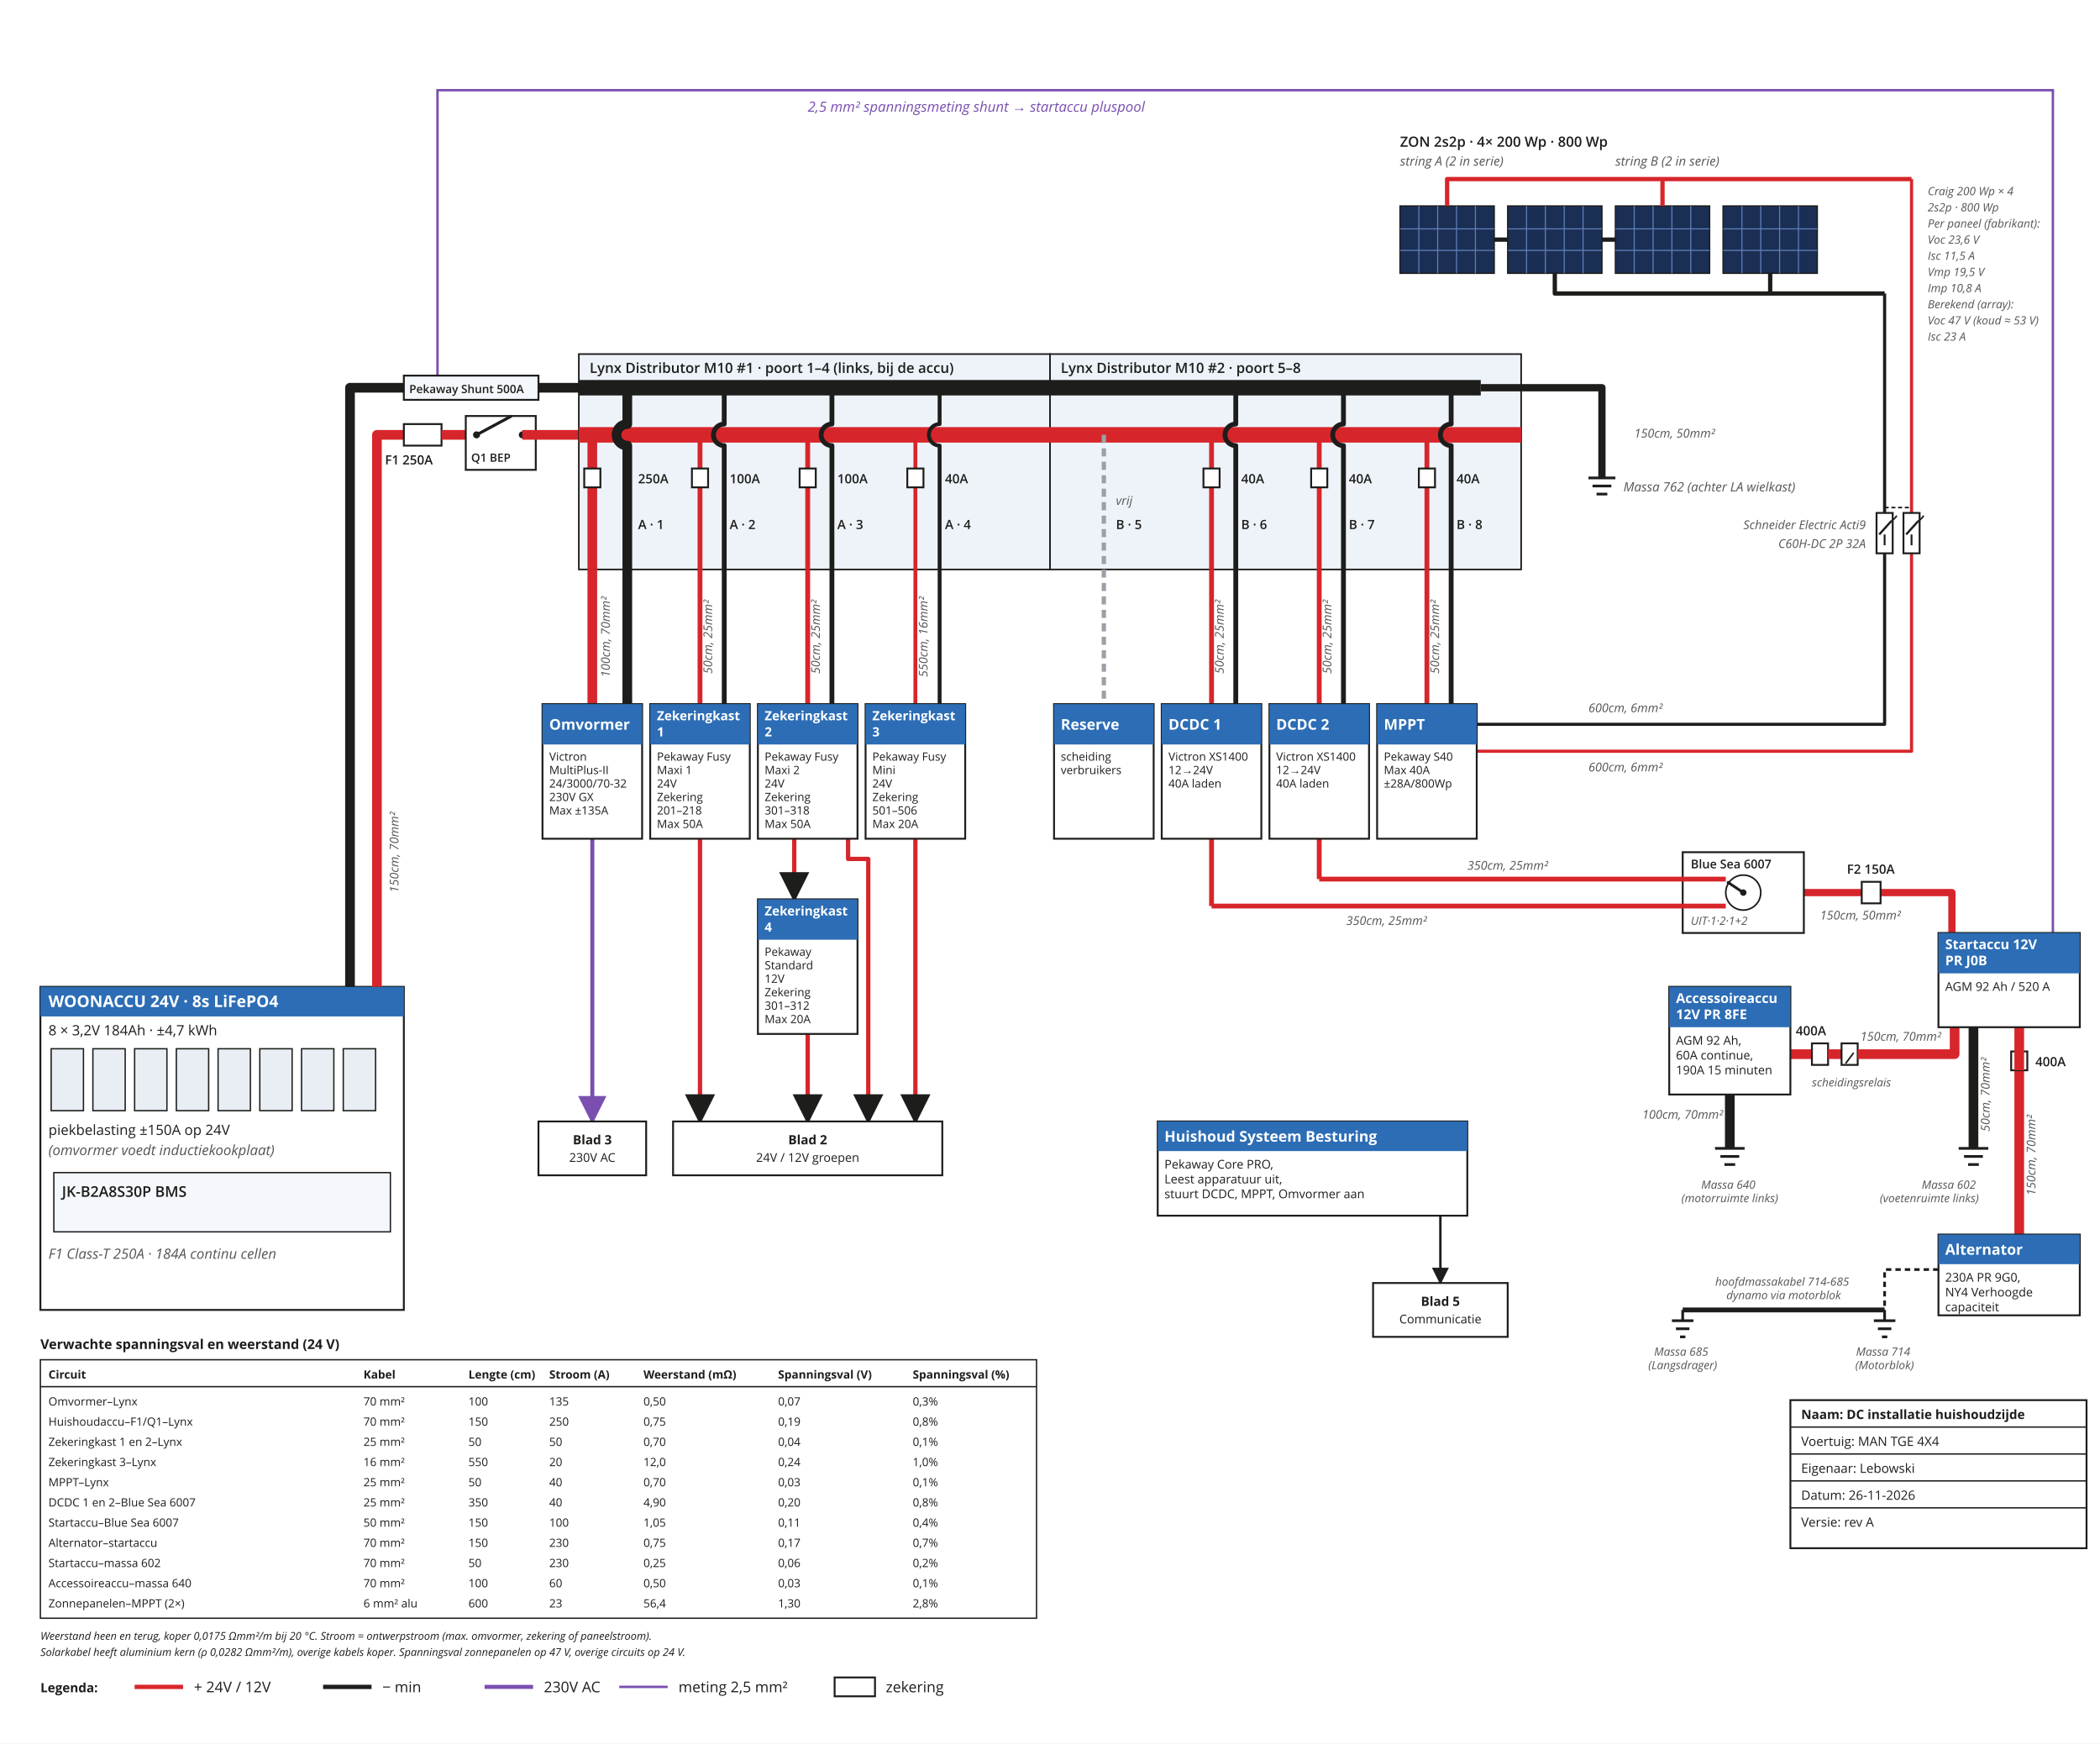
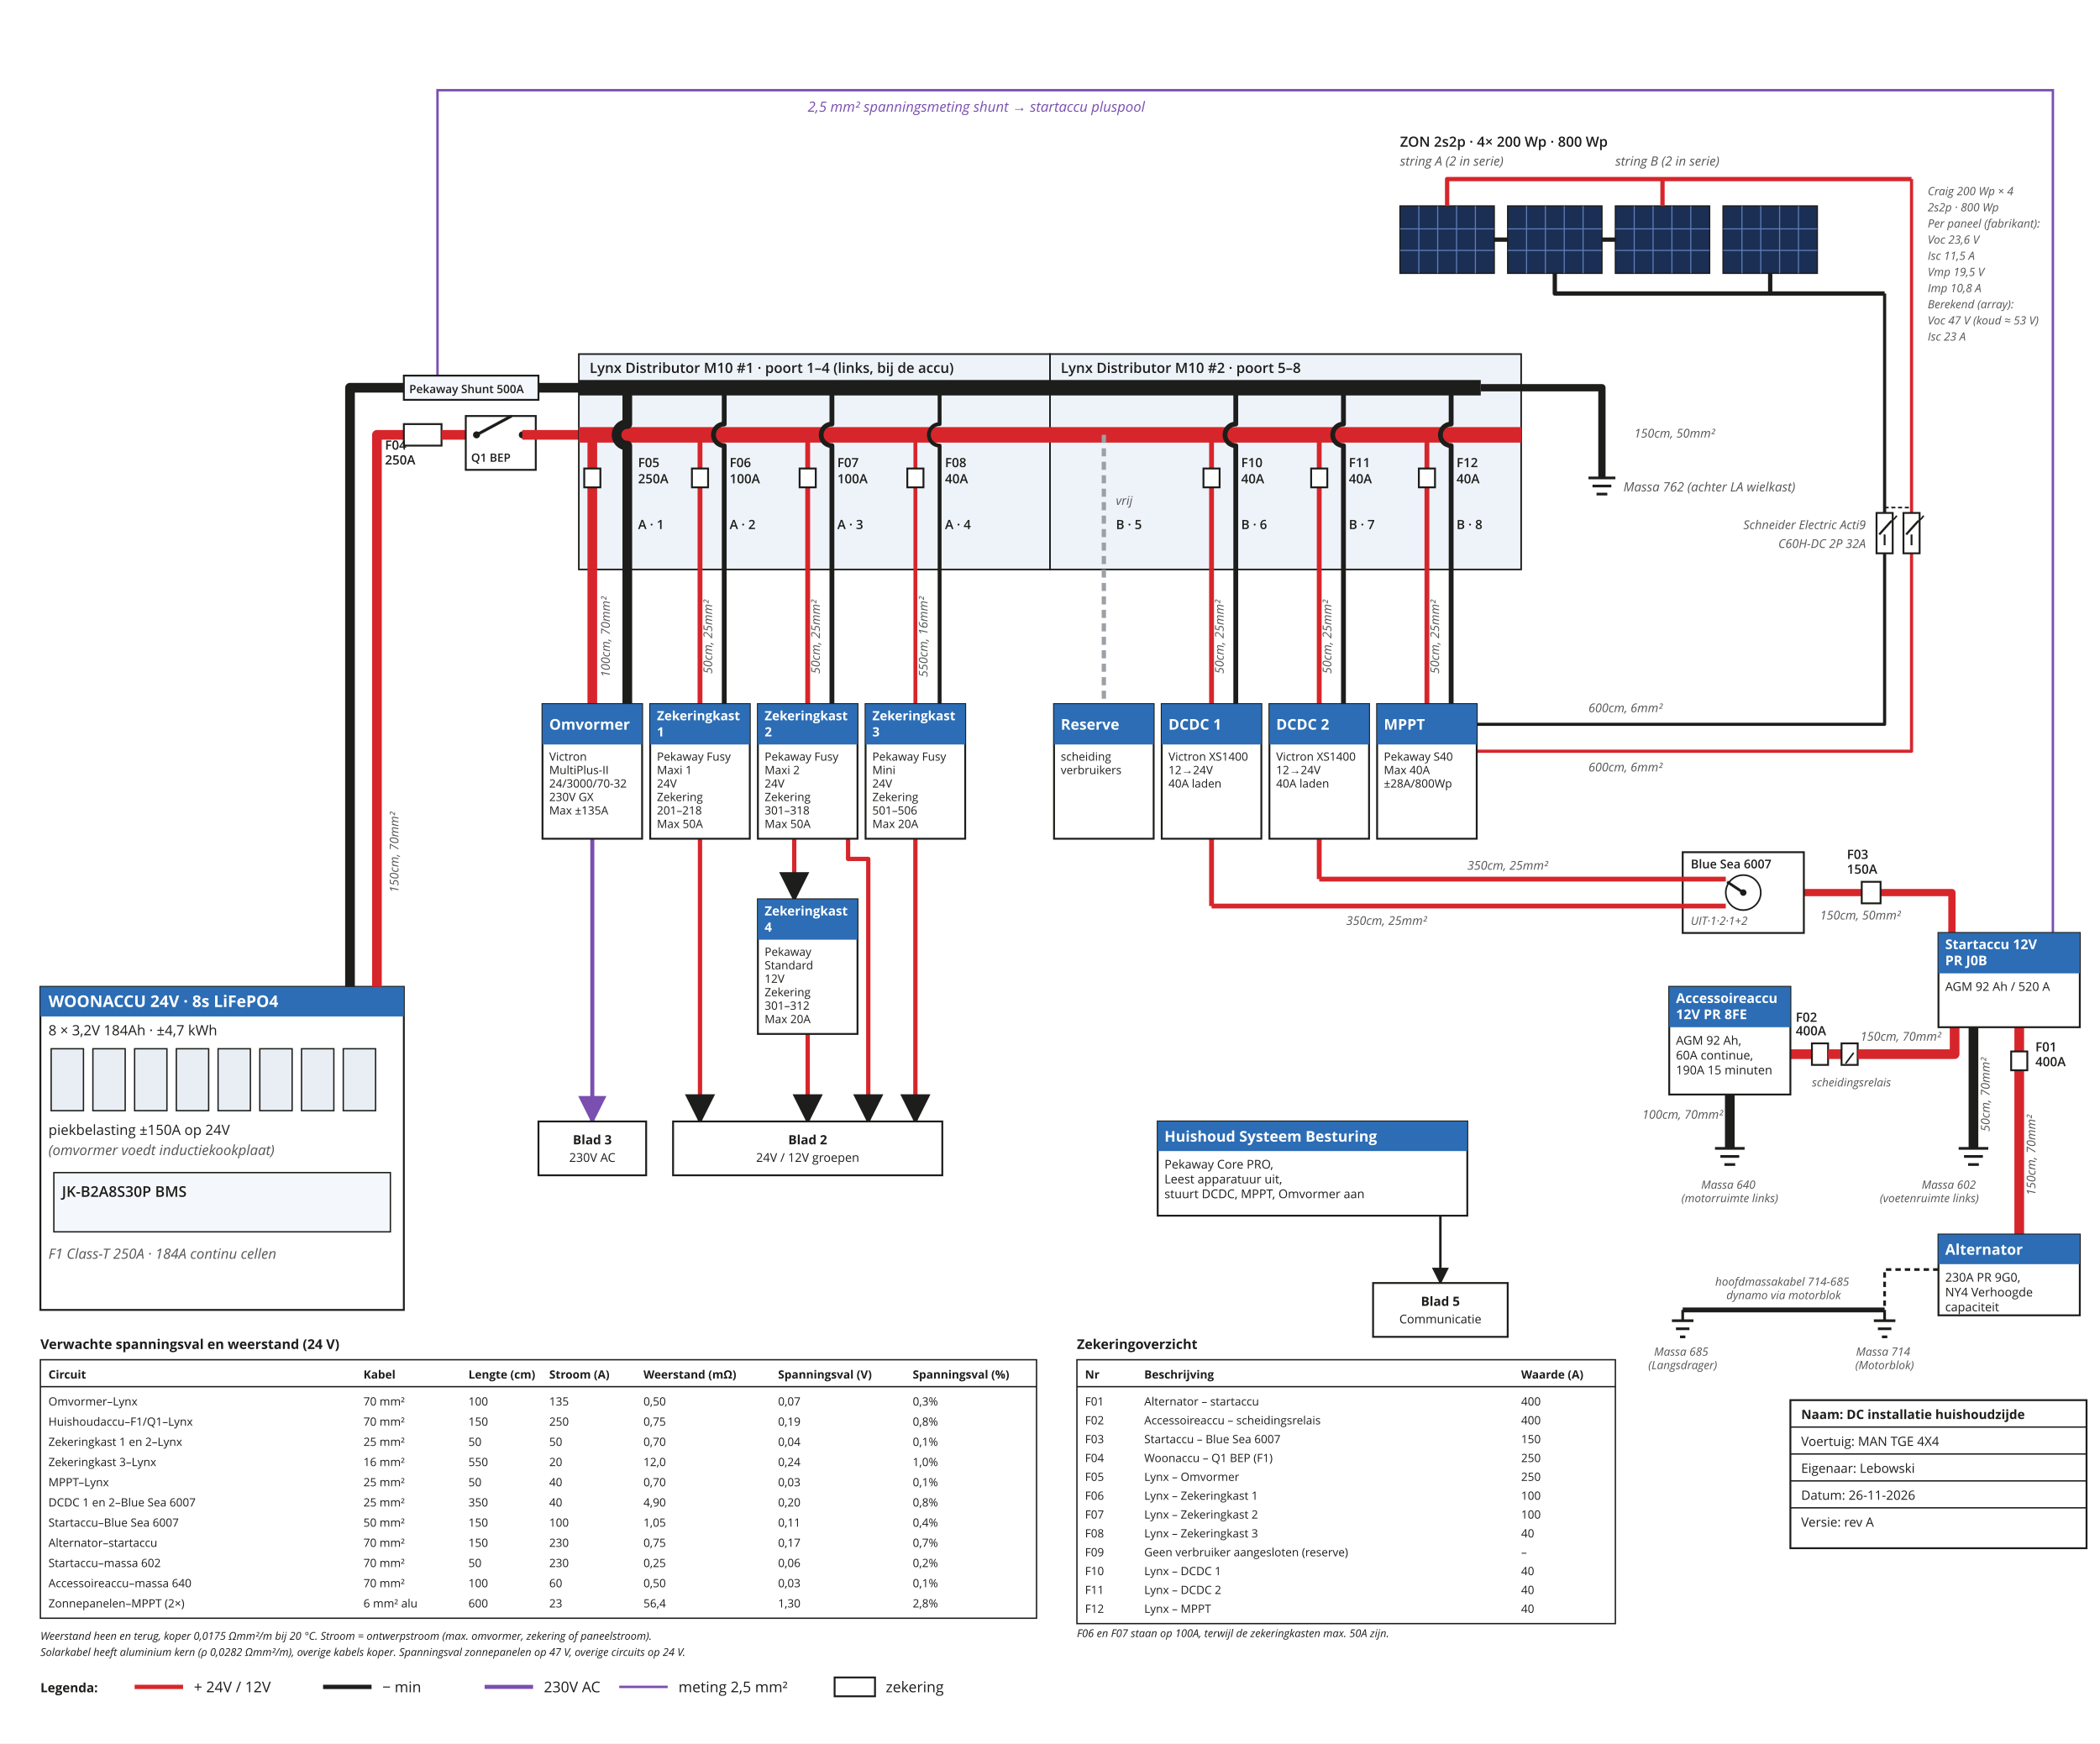
<svg xmlns="http://www.w3.org/2000/svg" viewBox="0 0 1560 1295" role="img" aria-label="Blad 1 energie en laden: woonaccu links onder, Lynx A en B midden met poorten 1 tot 8, zon 2s2p rechtsboven, 12V voertuigdelen rechts.">
  <rect width="100%" height="100%" fill="#fff" />
  <defs>
    <style>.p{stroke:#d7262b;stroke-width:3.2;fill:none;stroke-linejoin:round}
.n{stroke:#1d1d1b;stroke-width:3.2;fill:none;stroke-linejoin:round}
.ac{stroke:#7a4fb0;stroke-width:3;fill:none}
.box{fill:#fff;stroke:#1d1d1b;stroke-width:1.4}
.hd{fill:#2c6db5}
.ht{fill:#fff;font:700 12px 'Open Sans',Arial,sans-serif}
.bt{fill:#1d1d1b;font:400 11px 'Open Sans',Arial,sans-serif}
.lb{fill:#1d1d1b;font:600 11px 'Open Sans',Arial,sans-serif}
.cb{fill:#555;font:italic 400 10.5px 'Open Sans',Arial,sans-serif}
.fz{fill:#fff;stroke:#1d1d1b;stroke-width:1.4}
.fr{fill:#eef3fa;stroke:#1d1d1b;stroke-width:1.2}
.pv{fill:#1b2f55;stroke:#1d1d1b}
</style>
    <marker id="ar" viewBox="0 0 10 10" refX="9" refY="5" markerWidth="7" markerHeight="7" orient="auto-start-reverse">
      <path d="M0 0L10 5L0 10z" fill="#1d1d1b" />
    </marker>
    <marker id="arp" viewBox="0 0 10 10" refX="9" refY="5" markerWidth="7" markerHeight="7" orient="auto-start-reverse">
      <path d="M0 0L10 5L0 10z" fill="#7a4fb0" />
    </marker>
    <g id="pvp">
      <rect width="70" height="50" class="pv" />
      <path d="M0 17H70M0 33H70M14 0V50M28 0V50M42 0V50M56 0V50" stroke="#5f7fb8" stroke-width=".8" />
    </g>
  </defs>
  <g transform="translate(0,93)">
    <use href="#pvp" x="1040" y="60" />
    <use href="#pvp" x="1120" y="60" />
    <use href="#pvp" x="1200" y="60" />
    <use href="#pvp" x="1280" y="60" />
    <path d="M1110 85H1120" class="n" />
    <path d="M1190 85H1200" class="n" />
    <path d="M1075 60V40H1420" class="p" />
    <path d="M1155 110V125H1400" class="n" />
    <path d="M1235 60V40" class="p" />
    <path d="M1315 110V125" class="n" />
    <text x="1432" y="52" class="cb" style="font-size:8.5px">Craig 200 Wp × 4</text>
    <text x="1432" y="64" class="cb" style="font-size:8.5px">2s2p · 800 Wp</text>
    <text x="1432" y="76" class="cb" style="font-size:8.5px">Per paneel (fabrikant):</text>
    <text x="1432" y="88" class="cb" style="font-size:8.5px">Voc 23,6 V</text>
    <text x="1432" y="100" class="cb" style="font-size:8.5px">Isc 11,5 A</text>
    <text x="1432" y="112" class="cb" style="font-size:8.5px">Vmp 19,5 V</text>
    <text x="1432" y="124" class="cb" style="font-size:8.5px">Imp 10,8 A</text>
    <text x="1432" y="136" class="cb" style="font-size:8.5px">Berekend (array):</text>
    <text x="1432" y="148" class="cb" style="font-size:8.5px">Voc 47 V (koud ≈ 53 V)</text>
    <text x="1432" y="160" class="cb" style="font-size:8.5px">Isc 23 A</text>
    <text x="1040" y="30" class="cb" style="font-size:9.5px">string A (2 in serie)</text>
    <text x="1200" y="30" class="cb" style="font-size:9.5px">string B (2 in serie)</text>
    <text x="1040" y="16" class="lb" style="font-size:10.5px">ZON 2s2p · 4× 200 Wp · 800 Wp</text>
    <path d="M1420 40V465H1097" class="p" style="stroke-width:2.34" />
    <text x="1180" y="480" class="cb" style="font-size:9px">600cm, 6mm²</text>
    <path d="M1400 125V445H1097" class="n" style="stroke-width:2.34" />
    <text x="1180" y="436" class="cb" style="font-size:9px">600cm, 6mm²</text>
    <path d="M1400 284H1420" stroke="#1d1d1b" stroke-width="1.2" stroke-dasharray="3 2" />
    <rect x="1394" y="288" width="12" height="30" fill="#fff" stroke="#1d1d1b" stroke-width="1.4" />
    <path d="M1400 312V304" stroke="#1d1d1b" stroke-width="1.4" />
    <path d="M1396 304L1405 294" stroke="#1d1d1b" stroke-width="1.6" />
    <path d="M1405 294Q1408 292 1409 290" stroke="#1d1d1b" stroke-width="1.2" fill="none" />
    <rect x="1414" y="288" width="12" height="30" fill="#fff" stroke="#1d1d1b" stroke-width="1.4" />
    <path d="M1420 312V304" stroke="#1d1d1b" stroke-width="1.4" />
    <path d="M1416 304L1425 294" stroke="#1d1d1b" stroke-width="1.6" />
    <path d="M1425 294Q1428 292 1429 290" stroke="#1d1d1b" stroke-width="1.2" fill="none" />
    <path d="M1070 810V860" stroke="#1d1d1b" stroke-width="1.8" marker-end="url(#ar)" />
    <rect x="1020" y="860" width="100" height="40" class="box" />
    <text x="1070" y="877" text-anchor="middle" class="ht" style="font-size:9.5px;fill:#1d1d1b">Blad 5</text>
    <text x="1070" y="890" text-anchor="middle" class="bt" style="font-size:9px">Communicatie</text>
    <text x="1386" y="300" class="cb" style="font-size:9px" text-anchor="end">Schneider Electric Acti9</text>
    <text x="1386" y="314" class="cb" style="font-size:9px" text-anchor="end">C60H-DC 2P 32A</text>
    <path d="M325 187V-26H1525V600" stroke="#7a4fb0" stroke-width="1.8" fill="none" />
    <text x="600" y="-10" class="cb" style="fill:#7a4fb0">2,5 mm² spanningsmeting shunt → startaccu pluspool</text>
    <rect x="30" y="640" width="270" height="240" class="box" />
    <rect x="30" y="640" width="270" height="22" class="hd" />
    <text x="36" y="655" class="ht">WOONACCU 24V · 8s LiFePO4</text>
    <text x="36" y="676" class="bt" style="font-size:10.5px">8 × 3,2V 184Ah · ±4,7 kWh</text>
    <rect x="38" y="686" width="24" height="46" fill="#e9eef5" stroke="#1d1d1b" />
    <rect x="69" y="686" width="24" height="46" fill="#e9eef5" stroke="#1d1d1b" />
    <rect x="100" y="686" width="24" height="46" fill="#e9eef5" stroke="#1d1d1b" />
    <rect x="131" y="686" width="24" height="46" fill="#e9eef5" stroke="#1d1d1b" />
    <rect x="162" y="686" width="24" height="46" fill="#e9eef5" stroke="#1d1d1b" />
    <rect x="193" y="686" width="24" height="46" fill="#e9eef5" stroke="#1d1d1b" />
    <rect x="224" y="686" width="24" height="46" fill="#e9eef5" stroke="#1d1d1b" />
    <rect x="255" y="686" width="24" height="46" fill="#e9eef5" stroke="#1d1d1b" />
    <text x="36" y="750" class="bt" style="font-size:10.5px">piekbelasting ±150A op 24V</text>
    <text x="36" y="765" class="cb">(omvormer voedt inductiekookplaat)</text>
    <rect x="40" y="778" width="250" height="44" fill="#f4f7fb" stroke="#1d1d1b" />
    <text x="46" y="796" class="lb">JK-B2A8S30P BMS</text>
    <text x="36" y="842" class="cb">F1 Class-T 250A · 184A continu cellen</text>
    <path d="M260 640V195H300" class="n" style="stroke-width:7.2" />
    <path d="M280 640V230H300" class="p" style="stroke-width:7.2" />
    <text transform="translate(296,540) rotate(-90)" text-anchor="middle" class="cb" style="font-size:9px">150cm, 70mm²</text>
    <path d="M400 195H430" class="n" style="stroke-width:7.2" />
    <rect x="300" y="186" width="100" height="18" class="box" style="fill:#f4f7fb" />
    <text x="304" y="199" class="lb" style="font-size:8.5px">Pekaway Shunt 500A</text>
    <rect x="300" y="222" width="28" height="16" class="fz" />
-     <text x="286" y="252" class="lb" style="font-size:9.5px">F1 250A</text>
+     <text x="286" y="241" class="lb" style="font-size:9.5px">F04</text>
+     <text x="286" y="252" class="lb" style="font-size:9.5px">250A</text>
    <path d="M328 230H346" class="p" style="stroke-width:7.2" />
    <rect x="346" y="216" width="52" height="40" fill="none" stroke="#1d1d1b" stroke-width="1.4" />
    <circle cx="354" cy="230" r="2.6" fill="#1d1d1b" />
    <circle cx="388" cy="230" r="2.6" fill="#1d1d1b" />
    <path d="M354 230L380 216" stroke="#1d1d1b" stroke-width="2.2" />
    <path d="M388 230H430" class="p" style="stroke-width:7.2" />
    <text x="350" y="250" class="lb" style="font-size:8.5px">Q1 BEP</text>
    <rect x="430" y="170" width="350" height="160" class="fr" />
    <text x="438" y="184" class="lb" style="font-size:10.5px">Lynx Distributor M10 #1 · poort 1–4 (links, bij de accu)</text>
    <rect x="780" y="170" width="350" height="160" class="fr" />
    <text x="788" y="184" class="lb" style="font-size:10.5px">Lynx Distributor M10 #2 · poort 5–8</text>
    <path d="M430 195H1100" class="n" style="stroke-width:11.5" />
    <path d="M430 230H1130" class="p" style="stroke-width:11.5" />
    <path d="M1100 195H1190V262" class="n" style="stroke-width:5.4" />
    <text x="1214" y="232" class="cb" style="font-size:9px">150cm, 50mm²</text>
    <path d="M1180 262H1200M1183 268H1197M1186 274H1194" stroke="#1d1d1b" stroke-width="2" />
    <text x="1206" y="272" class="cb" style="font-size:9.5px">Massa 762 (achter LA wielkast)</text>
    <path d="M466 430V238a8 8 0 0 1 0-16V195" class="n" style="stroke-width:7.2" />
    <path d="M538 430V238a8 8 0 0 1 0-16V195" class="n" style="stroke-width:3.6" />
    <path d="M618 430V238a8 8 0 0 1 0-16V195" class="n" style="stroke-width:3.6" />
    <path d="M698 430V238a8 8 0 0 1 0-16V195" class="n" style="stroke-width:2.88" />
    <path d="M918 430V238a8 8 0 0 1 0-16V195" class="n" style="stroke-width:3.6" />
    <path d="M998 430V238a8 8 0 0 1 0-16V195" class="n" style="stroke-width:3.6" />
    <path d="M1078 430V238a8 8 0 0 1 0-16V195" class="n" style="stroke-width:3.6" />
    <path d="M440 230V330" class="p" style="stroke-width:7.2" />
    <rect x="434" y="255" width="12" height="14" class="fz" />
+     <text x="474" y="254" class="lb" style="font-size:9.5px">F05</text>
    <text x="474" y="266" class="lb" style="font-size:9.5px">250A</text>
    <text x="474" y="300" class="lb" style="font-size:9.5px">A · 1</text>
    <path d="M440 330V430" class="p" style="stroke-width:7.2" />
    <path d="M520 230V330" class="p" style="stroke-width:3.6" />
    <rect x="514" y="255" width="12" height="14" class="fz" />
+     <text x="542" y="254" class="lb" style="font-size:9.5px">F06</text>
    <text x="542" y="266" class="lb" style="font-size:9.5px">100A</text>
    <text x="542" y="300" class="lb" style="font-size:9.5px">A · 2</text>
    <path d="M520 330V430" class="p" style="stroke-width:3.6" />
    <path d="M600 230V330" class="p" style="stroke-width:3.6" />
    <rect x="594" y="255" width="12" height="14" class="fz" />
+     <text x="622" y="254" class="lb" style="font-size:9.5px">F07</text>
    <text x="622" y="266" class="lb" style="font-size:9.5px">100A</text>
    <text x="622" y="300" class="lb" style="font-size:9.5px">A · 3</text>
    <path d="M600 330V430" class="p" style="stroke-width:3.6" />
    <path d="M680 230V330" class="p" style="stroke-width:2.88" />
    <rect x="674" y="255" width="12" height="14" class="fz" />
+     <text x="702" y="254" class="lb" style="font-size:9.5px">F08</text>
    <text x="702" y="266" class="lb" style="font-size:9.5px">40A</text>
    <text x="702" y="300" class="lb" style="font-size:9.5px">A · 4</text>
    <path d="M680 330V430" class="p" style="stroke-width:2.88" />
    <path d="M820 230V330" class="p" style="stroke:#9aa0a6;stroke-dasharray:6 4" />
    <text x="829" y="282" class="cb" style="font-size:9px">vrij</text>
    <text x="829" y="300" class="lb" style="font-size:9.5px">B · 5</text>
    <path d="M820 330V430" class="p" style="stroke:#9aa0a6;stroke-dasharray:6 4" />
    <path d="M900 230V330" class="p" style="stroke-width:3.6" />
    <rect x="894" y="255" width="12" height="14" class="fz" />
+     <text x="922" y="254" class="lb" style="font-size:9.5px">F10</text>
    <text x="922" y="266" class="lb" style="font-size:9.5px">40A</text>
    <text x="922" y="300" class="lb" style="font-size:9.5px">B · 6</text>
    <path d="M900 330V430" class="p" style="stroke-width:3.6" />
    <path d="M980 230V330" class="p" style="stroke-width:3.6" />
    <rect x="974" y="255" width="12" height="14" class="fz" />
+     <text x="1002" y="254" class="lb" style="font-size:9.5px">F11</text>
    <text x="1002" y="266" class="lb" style="font-size:9.5px">40A</text>
    <text x="1002" y="300" class="lb" style="font-size:9.5px">B · 7</text>
    <path d="M980 330V430" class="p" style="stroke-width:3.6" />
    <path d="M1060 230V330" class="p" style="stroke-width:3.6" />
    <rect x="1054" y="255" width="12" height="14" class="fz" />
+     <text x="1082" y="254" class="lb" style="font-size:9.5px">F12</text>
    <text x="1082" y="266" class="lb" style="font-size:9.5px">40A</text>
    <text x="1082" y="300" class="lb" style="font-size:9.5px">B · 8</text>
    <path d="M1060 330V430" class="p" style="stroke-width:3.6" />
    <path d="M440 530V740" class="ac" marker-end="url(#arp)" />
    <path d="M520 530V740" class="p" marker-end="url(#ar)" />
    <path d="M630 530V545H645V740" class="p" marker-end="url(#ar)" />
    <path d="M590 530V575" class="p" marker-end="url(#ar)" />
    <path d="M600 675V740" class="p" marker-end="url(#ar)" />
    <path d="M680 530V740" class="p" marker-end="url(#ar)" />
    <path d="M1450 600V570H1340" class="p" style="stroke-width:5.4" />
    <rect x="1383" y="562" width="14" height="16" class="fz" />
-     <text x="1372" y="556" class="lb" style="font-size:9.5px">F2 150A</text>
+     <text x="1372" y="545" class="lb" style="font-size:9.5px">F03</text>
+     <text x="1372" y="556" class="lb" style="font-size:9.5px">150A</text>
    <text x="1352" y="590" class="cb" style="font-size:9px">150cm, 50mm²</text>
    <rect x="1250" y="540" width="90" height="60" class="box" />
    <circle cx="1295" cy="570" r="13" fill="#fff" stroke="#1d1d1b" stroke-width="1.2" />
    <circle cx="1295" cy="570" r="2.4" fill="#1d1d1b" />
    <path d="M1295 570L1283 562" stroke="#1d1d1b" stroke-width="2" />
    <text x="1256" y="552" class="lb" style="font-size:9px">Blue Sea 6007</text>
    <text x="1256" y="594" class="cb" style="font-size:8.5px">UIT·1·2·1+2</text>
    <path d="M1250 560H1282" class="p" style="stroke-width:3.6" />
    <path d="M1250 580H1282" class="p" style="stroke-width:3.6" />
    <path d="M980 560V530" class="p" style="stroke-width:3.6" />
    <path d="M980 560H1250" class="p" style="stroke-width:3.6" />
    <path d="M900 580V530" class="p" style="stroke-width:3.6" />
    <path d="M900 580H1250" class="p" style="stroke-width:3.6" />
    <text x="1090" y="553" class="cb" style="font-size:9px">350cm, 25mm²</text>
    <text x="1000" y="594" class="cb" style="font-size:9px">350cm, 25mm²</text>
    <path d="M1330 690H1346" class="p" style="stroke-width:7.2" />
    <rect x="1346" y="682" width="12" height="16" class="fz" />
+     <text x="1334" y="666" class="lb" style="font-size:9.5px">F02</text>
    <text x="1334" y="676" class="lb" style="font-size:9.5px">400A</text>
    <path d="M1358 690H1368" class="p" style="stroke-width:7.2" />
    <rect x="1368" y="682" width="12" height="16" class="fz" />
    <path d="M1371 697L1377 689" stroke="#1d1d1b" stroke-width="1.2" />
    <text x="1346" y="714" class="cb" style="font-size:8.5px">scheidingsrelais</text>
    <path d="M1380 690H1452V670" class="p" style="stroke-width:7.2" />
    <text x="1412" y="680" text-anchor="middle" class="cb" style="font-size:9px">150cm, 70mm²</text>
    <path d="M1466 670V760" class="n" style="stroke-width:7.2" />
    <path d="M1455 760H1477M1459 766H1473M1462 772H1470" stroke="#1d1d1b" stroke-width="2" />
    <text x="1470" y="790" text-anchor="end" class="cb" style="font-size:8.5px">
      <tspan x="1470" dy="0">Massa 602</tspan>
      <tspan x="1470" dy="10">(voetenruimte links)</tspan>
    </text>
    <path d="M1440 850H1400V880" stroke="#1d1d1b" stroke-width="2" stroke-dasharray="4 3" fill="none" />
    <path d="M1400 880H1250" class="n" style="stroke-width:3.6" />
    <text x="1325" y="862" text-anchor="middle" class="cb" style="font-size:8.5px">
      <tspan x="1325" dy="0">hoofdmassakabel 714-685</tspan>
      <tspan x="1325" dy="10">dynamo via motorblok</tspan>
    </text>
    <path d="M1400 880V888M1392 888H1408M1395 894H1405M1398 900H1402" stroke="#1d1d1b" stroke-width="2" />
    <text x="1400" y="914" text-anchor="middle" class="cb" style="font-size:8.5px">
      <tspan x="1400" dy="0">Massa 714</tspan>
      <tspan x="1400" dy="10">(Motorblok)</tspan>
    </text>
    <path d="M1250 880V888M1242 888H1258M1245 894H1255M1248 900H1252" stroke="#1d1d1b" stroke-width="2" />
    <text x="1250" y="914" text-anchor="middle" class="cb" style="font-size:8.5px">
      <tspan x="1250" dy="0">Massa 685</tspan>
      <tspan x="1250" dy="10">(Langsdrager)</tspan>
    </text>
    <path d="M1285 720V760" class="n" style="stroke-width:7.2" />
    <path d="M1274 760H1296M1278 766H1292M1281 772H1289" stroke="#1d1d1b" stroke-width="2" />
    <text x="1280" y="738" text-anchor="end" class="cb" style="font-size:9px">100cm, 70mm²</text>
    <text x="1285" y="790" text-anchor="middle" class="cb" style="font-size:8.5px">
      <tspan x="1285" dy="0">Massa 640</tspan>
      <tspan x="1285" dy="10">(motorruimte links)</tspan>
    </text>
-     <path d="M1500 824V688" class="p" style="stroke-width:7.2" />
-     <rect x="1494" y="688" width="12" height="14" class="fz" />
-     <path d="M1500 702V670" class="p" style="stroke-width:7.2" />
+     <path d="M1500 824V702" class="p" style="stroke-width:7.2" />
+     <path d="M1500 688V670" class="p" style="stroke-width:7.2" />
+     <rect x="1494" y="688" width="12" height="14" class="fz" style="fill:#fff" />
+     <text x="1512" y="688" class="lb" style="font-size:9.5px">F01</text>
    <text x="1512" y="699" class="lb" style="font-size:9.5px">400A</text>
    <text transform="translate(1478,720) rotate(-90)" text-anchor="middle" class="cb" style="font-size:9px">50cm, 70mm²</text>
    <text transform="translate(1512,765) rotate(-90)" text-anchor="middle" class="cb" style="font-size:9px">150cm, 70mm²</text>
    <g transform="translate(30,1152)">
      <text x="0" y="12" class="bt" style="font-size:9.5px;font-weight:700;fill:#1d1d1b">Legenda:</text>
      <g transform="translate(70,0)">
        <path d="M0 8H36" class="p" />
        <text x="44" y="12" class="bt">+ 24V / 12V</text>
        <path d="M140 8H176" class="n" />
        <text x="184" y="12" class="bt">− min</text>
        <path d="M260 8H296" class="ac" />
        <text x="304" y="12" class="bt">230V AC</text>
        <path d="M360 8H396" stroke="#7a4fb0" stroke-width="1.8" />
        <text x="404" y="12" class="bt">meting 2,5 mm²</text>
        <rect x="520" y="1" width="30" height="14" class="fz" />
        <text x="558" y="12" class="bt">zekering</text>
      </g>
    </g>
    <rect x="403" y="430" width="74" height="100" class="box" />
    <rect x="403" y="430" width="74" height="30" class="hd" />
    <text x="408" y="449" class="ht" style="font-size:11px">Omvormer</text>
    <text x="408" y="472" class="bt" style="font-size:8.5px">Victron</text>
    <text x="408" y="482" class="bt" style="font-size:8.5px">MultiPlus-II</text>
    <text x="408" y="492" class="bt" style="font-size:8.5px">24/3000/70-32</text>
    <text x="408" y="502" class="bt" style="font-size:8.5px">230V GX</text>
    <text x="408" y="512" class="bt" style="font-size:8.5px">Max ±135A</text>
    <rect x="483" y="430" width="74" height="100" class="box" />
    <rect x="483" y="430" width="74" height="30" class="hd" />
    <text x="488" y="442" class="ht" style="font-size:9.5px">Zekeringkast</text>
    <text x="488" y="454" class="ht" style="font-size:9.5px">1</text>
    <text x="488" y="472" class="bt" style="font-size:8.5px">Pekaway Fusy</text>
    <text x="488" y="482" class="bt" style="font-size:8.5px">Maxi 1</text>
    <text x="488" y="492" class="bt" style="font-size:8.5px">24V</text>
    <text x="488" y="502" class="bt" style="font-size:8.5px">Zekering</text>
    <text x="488" y="512" class="bt" style="font-size:8.5px">201–218</text>
    <text x="488" y="522" class="bt" style="font-size:8.5px">Max 50A</text>
    <rect x="563" y="430" width="74" height="100" class="box" />
    <rect x="563" y="430" width="74" height="30" class="hd" />
    <text x="568" y="442" class="ht" style="font-size:9.5px">Zekeringkast</text>
    <text x="568" y="454" class="ht" style="font-size:9.5px">2</text>
    <text x="568" y="472" class="bt" style="font-size:8.5px">Pekaway Fusy</text>
    <text x="568" y="482" class="bt" style="font-size:8.5px">Maxi 2</text>
    <text x="568" y="492" class="bt" style="font-size:8.5px">24V</text>
    <text x="568" y="502" class="bt" style="font-size:8.5px">Zekering</text>
    <text x="568" y="512" class="bt" style="font-size:8.5px">301–318</text>
    <text x="568" y="522" class="bt" style="font-size:8.5px">Max 50A</text>
    <rect x="563" y="575" width="74" height="100" class="box" />
    <rect x="563" y="575" width="74" height="30" class="hd" />
    <text x="568" y="587" class="ht" style="font-size:9.5px">Zekeringkast</text>
    <text x="568" y="599" class="ht" style="font-size:9.5px">4</text>
    <text x="568" y="617" class="bt" style="font-size:8.5px">Pekaway</text>
    <text x="568" y="627" class="bt" style="font-size:8.5px">Standard</text>
    <text x="568" y="637" class="bt" style="font-size:8.5px">12V</text>
    <text x="568" y="647" class="bt" style="font-size:8.5px">Zekering</text>
    <text x="568" y="657" class="bt" style="font-size:8.5px">301–312</text>
    <text x="568" y="667" class="bt" style="font-size:8.5px">Max 20A</text>
    <rect x="643" y="430" width="74" height="100" class="box" />
    <rect x="643" y="430" width="74" height="30" class="hd" />
    <text x="648" y="442" class="ht" style="font-size:9.5px">Zekeringkast</text>
    <text x="648" y="454" class="ht" style="font-size:9.5px">3</text>
    <text x="648" y="472" class="bt" style="font-size:8.5px">Pekaway Fusy</text>
    <text x="648" y="482" class="bt" style="font-size:8.5px">Mini</text>
    <text x="648" y="492" class="bt" style="font-size:8.5px">24V</text>
    <text x="648" y="502" class="bt" style="font-size:8.5px">Zekering</text>
    <text x="648" y="512" class="bt" style="font-size:8.5px">501–506</text>
    <text x="648" y="522" class="bt" style="font-size:8.5px">Max 20A</text>
    <rect x="783" y="430" width="74" height="100" class="box" />
    <rect x="783" y="430" width="74" height="30" class="hd" />
    <text x="788" y="449" class="ht" style="font-size:11px">Reserve</text>
    <text x="788" y="472" class="bt" style="font-size:8.5px">scheiding</text>
    <text x="788" y="482" class="bt" style="font-size:8.5px">verbruikers</text>
    <rect x="863" y="430" width="74" height="100" class="box" />
    <rect x="863" y="430" width="74" height="30" class="hd" />
    <text x="868" y="449" class="ht" style="font-size:11px">DCDC 1</text>
    <text x="868" y="472" class="bt" style="font-size:8.5px">Victron XS1400</text>
    <text x="868" y="482" class="bt" style="font-size:8.5px">12→24V</text>
    <text x="868" y="492" class="bt" style="font-size:8.5px">40A laden</text>
    <rect x="943" y="430" width="74" height="100" class="box" />
    <rect x="943" y="430" width="74" height="30" class="hd" />
    <text x="948" y="449" class="ht" style="font-size:11px">DCDC 2</text>
    <text x="948" y="472" class="bt" style="font-size:8.5px">Victron XS1400</text>
    <text x="948" y="482" class="bt" style="font-size:8.5px">12→24V</text>
    <text x="948" y="492" class="bt" style="font-size:8.5px">40A laden</text>
    <rect x="1023" y="430" width="74" height="100" class="box" />
    <rect x="1023" y="430" width="74" height="30" class="hd" />
    <text x="1028" y="449" class="ht" style="font-size:11px">MPPT</text>
    <text x="1028" y="472" class="bt" style="font-size:8.5px">Pekaway S40</text>
    <text x="1028" y="482" class="bt" style="font-size:8.5px">Max 40A</text>
    <text x="1028" y="492" class="bt" style="font-size:8.5px">±28A/800Wp</text>
    <text transform="translate(453,380) rotate(-90)" text-anchor="middle" class="cb" style="font-size:9px">100cm, 70mm²</text>
    <text transform="translate(529,380) rotate(-90)" text-anchor="middle" class="cb" style="font-size:9px">50cm, 25mm²</text>
    <text transform="translate(609,380) rotate(-90)" text-anchor="middle" class="cb" style="font-size:9px">50cm, 25mm²</text>
    <text transform="translate(689,380) rotate(-90)" text-anchor="middle" class="cb" style="font-size:9px">550cm, 16mm²</text>
    <text transform="translate(909,380) rotate(-90)" text-anchor="middle" class="cb" style="font-size:9px">50cm, 25mm²</text>
    <text transform="translate(989,380) rotate(-90)" text-anchor="middle" class="cb" style="font-size:9px">50cm, 25mm²</text>
    <text transform="translate(1069,380) rotate(-90)" text-anchor="middle" class="cb" style="font-size:9px">50cm, 25mm²</text>
    <rect x="400" y="740" width="80" height="40" class="box" />
    <text x="440" y="757" text-anchor="middle" class="ht" style="font-size:9.5px;fill:#1d1d1b">Blad 3</text>
    <text x="440" y="770" text-anchor="middle" class="bt" style="font-size:9px">230V AC</text>
    <rect x="500" y="740" width="200" height="40" class="box" />
    <text x="600" y="757" text-anchor="middle" class="ht" style="font-size:9.5px;fill:#1d1d1b">Blad 2</text>
    <text x="600" y="770" text-anchor="middle" class="bt" style="font-size:9px">24V / 12V groepen</text>
    <rect x="1440" y="600" width="105" height="70" class="box" />
    <rect x="1440" y="600" width="105" height="30" class="hd" />
    <text x="1445" y="612" class="ht" style="font-size:10px">Startaccu 12V</text>
    <text x="1445" y="624" class="ht" style="font-size:10px">PR J0B</text>
    <text x="1445" y="643" class="bt" style="font-size:9px">AGM 92 Ah / 520 A</text>
    <rect x="1240" y="640" width="90" height="80" class="box" />
    <rect x="1240" y="640" width="90" height="30" class="hd" />
    <text x="1245" y="652" class="ht" style="font-size:10px">Accessoireaccu</text>
    <text x="1245" y="664" class="ht" style="font-size:10px">12V PR 8FE</text>
    <text x="1245" y="683" class="bt" style="font-size:9px">AGM 92 Ah,</text>
    <text x="1245" y="694" class="bt" style="font-size:9px">60A continue,</text>
    <text x="1245" y="705" class="bt" style="font-size:9px">190A 15 minuten</text>
    <rect x="1440" y="824" width="105" height="60" class="box" />
    <rect x="1440" y="824" width="105" height="22" class="hd" />
    <text x="1445" y="839" class="ht" style="font-size:11px">Alternator</text>
    <text x="1445" y="859" class="bt" style="font-size:9px">230A PR 9G0,</text>
    <text x="1445" y="870" class="bt" style="font-size:9px">NY4 Verhoogde</text>
    <text x="1445" y="881" class="bt" style="font-size:9px">capaciteit</text>
    <rect x="860" y="740" width="230" height="70" class="box" />
    <rect x="860" y="740" width="230" height="22" class="hd" />
    <text x="865" y="755" class="ht" style="font-size:11px">Huishoud Systeem Besturing</text>
    <text x="865" y="775" class="bt" style="font-size:9px">Pekaway Core PRO,</text>
    <text x="865" y="786" class="bt" style="font-size:9px">Leest apparatuur uit,</text>
    <text x="865" y="797" class="bt" style="font-size:9px">stuurt DCDC, MPPT, Omvormer aan</text>
  </g>
  <g font-family="Open Sans,Arial,sans-serif">
    <rect x="1330" y="1040" width="220" height="110" fill="#fff" stroke="#1d1d1b" stroke-width="1.4" />
    <path d="M1330 1060H1550M1330 1080H1550M1330 1100H1550M1330 1120H1550" stroke="#1d1d1b" stroke-width="1" />
    <text x="1338" y="1054" font-size="9.5" font-weight="700" fill="#1d1d1b">Naam: DC installatie huishoudzijde</text>
    <text x="1338" y="1074" font-size="9.5" fill="#1d1d1b">Voertuig: MAN TGE 4X4</text>
    <text x="1338" y="1114" font-size="9.5" fill="#1d1d1b">Datum: 26-11-2026</text>
    <text x="1338" y="1134" font-size="9.5" fill="#1d1d1b">Versie: rev A</text>
    <text x="1338" y="1094" font-size="9.5" fill="#1d1d1b">Eigenaar: Lebowski</text>
  </g>
  <g transform="translate(30,990)" font-family="Open Sans,Arial,sans-serif">
    <text x="0" y="12" style="font-size:10px;font-weight:700;fill:#1d1d1b">Verwachte spanningsval en weerstand (24 V)</text>
    <rect x="0" y="20" width="740" height="192" fill="#fff" stroke="#1d1d1b" stroke-width="1" />
    <path d="M0 40H740" stroke="#1d1d1b" stroke-width="1" />
    <text x="6" y="34" style="font-size:8.5px;font-weight:700;fill:#1d1d1b">Circuit</text>
    <text x="240" y="34" style="font-size:8.5px;font-weight:700;fill:#1d1d1b">Kabel</text>
    <text x="318" y="34" style="font-size:8.5px;font-weight:700;fill:#1d1d1b">Lengte (cm)</text>
    <text x="378" y="34" style="font-size:8.5px;font-weight:700;fill:#1d1d1b">Stroom (A)</text>
    <text x="448" y="34" style="font-size:8.5px;font-weight:700;fill:#1d1d1b">Weerstand (mΩ)</text>
    <text x="548" y="34" style="font-size:8.5px;font-weight:700;fill:#1d1d1b">Spanningsval (V)</text>
    <text x="648" y="34" style="font-size:8.5px;font-weight:700;fill:#1d1d1b">Spanningsval (%)</text>
    <text x="6" y="54" style="font-size:8.5px;fill:#1d1d1b">Omvormer–Lynx</text>
    <text x="240" y="54" style="font-size:8.5px;fill:#1d1d1b">70 mm²</text>
    <text x="318" y="54" style="font-size:8.5px;fill:#1d1d1b">100</text>
    <text x="378" y="54" style="font-size:8.5px;fill:#1d1d1b">135</text>
    <text x="448" y="54" style="font-size:8.5px;fill:#1d1d1b">0,50</text>
    <text x="548" y="54" style="font-size:8.5px;fill:#1d1d1b">0,07</text>
    <text x="648" y="54" style="font-size:8.5px;fill:#1d1d1b">0,3%</text>
    <text x="6" y="69" style="font-size:8.5px;fill:#1d1d1b">Huishoudaccu–F1/Q1–Lynx</text>
    <text x="240" y="69" style="font-size:8.5px;fill:#1d1d1b">70 mm²</text>
    <text x="318" y="69" style="font-size:8.5px;fill:#1d1d1b">150</text>
    <text x="378" y="69" style="font-size:8.5px;fill:#1d1d1b">250</text>
    <text x="448" y="69" style="font-size:8.5px;fill:#1d1d1b">0,75</text>
    <text x="548" y="69" style="font-size:8.5px;fill:#1d1d1b">0,19</text>
    <text x="648" y="69" style="font-size:8.5px;fill:#1d1d1b">0,8%</text>
    <text x="6" y="84" style="font-size:8.5px;fill:#1d1d1b">Zekeringkast 1 en 2–Lynx</text>
    <text x="240" y="84" style="font-size:8.5px;fill:#1d1d1b">25 mm²</text>
    <text x="318" y="84" style="font-size:8.5px;fill:#1d1d1b">50</text>
    <text x="378" y="84" style="font-size:8.5px;fill:#1d1d1b">50</text>
    <text x="448" y="84" style="font-size:8.5px;fill:#1d1d1b">0,70</text>
    <text x="548" y="84" style="font-size:8.5px;fill:#1d1d1b">0,04</text>
    <text x="648" y="84" style="font-size:8.5px;fill:#1d1d1b">0,1%</text>
    <text x="6" y="99" style="font-size:8.5px;fill:#1d1d1b">Zekeringkast 3–Lynx</text>
    <text x="240" y="99" style="font-size:8.5px;fill:#1d1d1b">16 mm²</text>
    <text x="318" y="99" style="font-size:8.5px;fill:#1d1d1b">550</text>
    <text x="378" y="99" style="font-size:8.5px;fill:#1d1d1b">20</text>
    <text x="448" y="99" style="font-size:8.5px;fill:#1d1d1b">12,0</text>
    <text x="548" y="99" style="font-size:8.5px;fill:#1d1d1b">0,24</text>
    <text x="648" y="99" style="font-size:8.5px;fill:#1d1d1b">1,0%</text>
    <text x="6" y="114" style="font-size:8.5px;fill:#1d1d1b">MPPT–Lynx</text>
    <text x="240" y="114" style="font-size:8.5px;fill:#1d1d1b">25 mm²</text>
    <text x="318" y="114" style="font-size:8.5px;fill:#1d1d1b">50</text>
    <text x="378" y="114" style="font-size:8.5px;fill:#1d1d1b">40</text>
    <text x="448" y="114" style="font-size:8.5px;fill:#1d1d1b">0,70</text>
    <text x="548" y="114" style="font-size:8.5px;fill:#1d1d1b">0,03</text>
    <text x="648" y="114" style="font-size:8.5px;fill:#1d1d1b">0,1%</text>
    <text x="6" y="129" style="font-size:8.5px;fill:#1d1d1b">DCDC 1 en 2–Blue Sea 6007</text>
    <text x="240" y="129" style="font-size:8.5px;fill:#1d1d1b">25 mm²</text>
    <text x="318" y="129" style="font-size:8.5px;fill:#1d1d1b">350</text>
    <text x="378" y="129" style="font-size:8.5px;fill:#1d1d1b">40</text>
    <text x="448" y="129" style="font-size:8.5px;fill:#1d1d1b">4,90</text>
    <text x="548" y="129" style="font-size:8.5px;fill:#1d1d1b">0,20</text>
    <text x="648" y="129" style="font-size:8.5px;fill:#1d1d1b">0,8%</text>
    <text x="6" y="144" style="font-size:8.5px;fill:#1d1d1b">Startaccu–Blue Sea 6007</text>
    <text x="240" y="144" style="font-size:8.5px;fill:#1d1d1b">50 mm²</text>
    <text x="318" y="144" style="font-size:8.5px;fill:#1d1d1b">150</text>
    <text x="378" y="144" style="font-size:8.5px;fill:#1d1d1b">100</text>
    <text x="448" y="144" style="font-size:8.5px;fill:#1d1d1b">1,05</text>
    <text x="548" y="144" style="font-size:8.5px;fill:#1d1d1b">0,11</text>
    <text x="648" y="144" style="font-size:8.5px;fill:#1d1d1b">0,4%</text>
    <text x="6" y="159" style="font-size:8.5px;fill:#1d1d1b">Alternator–startaccu</text>
    <text x="240" y="159" style="font-size:8.5px;fill:#1d1d1b">70 mm²</text>
    <text x="318" y="159" style="font-size:8.5px;fill:#1d1d1b">150</text>
    <text x="378" y="159" style="font-size:8.5px;fill:#1d1d1b">230</text>
    <text x="448" y="159" style="font-size:8.5px;fill:#1d1d1b">0,75</text>
    <text x="548" y="159" style="font-size:8.5px;fill:#1d1d1b">0,17</text>
    <text x="648" y="159" style="font-size:8.5px;fill:#1d1d1b">0,7%</text>
    <text x="6" y="174" style="font-size:8.5px;fill:#1d1d1b">Startaccu–massa 602</text>
    <text x="240" y="174" style="font-size:8.5px;fill:#1d1d1b">70 mm²</text>
    <text x="318" y="174" style="font-size:8.5px;fill:#1d1d1b">50</text>
    <text x="378" y="174" style="font-size:8.5px;fill:#1d1d1b">230</text>
    <text x="448" y="174" style="font-size:8.5px;fill:#1d1d1b">0,25</text>
    <text x="548" y="174" style="font-size:8.5px;fill:#1d1d1b">0,06</text>
    <text x="648" y="174" style="font-size:8.5px;fill:#1d1d1b">0,2%</text>
    <text x="6" y="189" style="font-size:8.5px;fill:#1d1d1b">Accessoireaccu–massa 640</text>
    <text x="240" y="189" style="font-size:8.5px;fill:#1d1d1b">70 mm²</text>
    <text x="318" y="189" style="font-size:8.5px;fill:#1d1d1b">100</text>
    <text x="378" y="189" style="font-size:8.5px;fill:#1d1d1b">60</text>
    <text x="448" y="189" style="font-size:8.5px;fill:#1d1d1b">0,50</text>
    <text x="548" y="189" style="font-size:8.5px;fill:#1d1d1b">0,03</text>
    <text x="648" y="189" style="font-size:8.5px;fill:#1d1d1b">0,1%</text>
    <text x="6" y="204" style="font-size:8.5px;fill:#1d1d1b">Zonnepanelen–MPPT (2×)</text>
    <text x="240" y="204" style="font-size:8.5px;fill:#1d1d1b">6 mm² alu</text>
    <text x="318" y="204" style="font-size:8.5px;fill:#1d1d1b">600</text>
    <text x="378" y="204" style="font-size:8.5px;fill:#1d1d1b">23</text>
    <text x="448" y="204" style="font-size:8.5px;fill:#1d1d1b">56,4</text>
    <text x="548" y="204" style="font-size:8.5px;fill:#1d1d1b">1,30</text>
    <text x="648" y="204" style="font-size:8.5px;fill:#1d1d1b">2,8%</text>
    <text x="0" y="228" style="font-size:8px;font-style:italic;fill:#1d1d1b">Weerstand heen en terug, koper 0,0175 Ωmm²/m bij 20 °C. Stroom = ontwerpstroom (max. omvormer, zekering of paneelstroom).</text>
    <text x="0" y="240" style="font-size:8px;font-style:italic;fill:#1d1d1b">Solarkabel heeft aluminium kern (ρ 0,0282 Ωmm²/m), overige kabels koper. Spanningsval zonnepanelen op 47 V, overige circuits op 24 V.</text>
  </g>
+   <g transform="translate(800,990)" font-family="Open Sans,Arial,sans-serif">
+     <text x="0" y="12" style="font-size:10px;font-weight:700;fill:#1d1d1b">Zekeringoverzicht</text>
+     <rect x="0" y="20" width="400" height="196" fill="#fff" stroke="#1d1d1b" stroke-width="1" />
+     <path d="M0 40H400" stroke="#1d1d1b" stroke-width="1" />
+     <text x="6" y="34" style="font-size:8.5px;font-weight:700;fill:#1d1d1b">Nr</text>
+     <text x="50" y="34" style="font-size:8.5px;font-weight:700;fill:#1d1d1b">Beschrijving</text>
+     <text x="330" y="34" style="font-size:8.5px;font-weight:700;fill:#1d1d1b">Waarde (A)</text>
+     <text x="6" y="54" style="font-size:8.5px;fill:#1d1d1b">F01</text>
+     <text x="50" y="54" style="font-size:8.5px;fill:#1d1d1b">Alternator – startaccu</text>
+     <text x="330" y="54" style="font-size:8.5px;fill:#1d1d1b">400</text>
+     <text x="6" y="68" style="font-size:8.5px;fill:#1d1d1b">F02</text>
+     <text x="50" y="68" style="font-size:8.5px;fill:#1d1d1b">Accessoireaccu – scheidingsrelais</text>
+     <text x="330" y="68" style="font-size:8.5px;fill:#1d1d1b">400</text>
+     <text x="6" y="82" style="font-size:8.5px;fill:#1d1d1b">F03</text>
+     <text x="50" y="82" style="font-size:8.5px;fill:#1d1d1b">Startaccu – Blue Sea 6007</text>
+     <text x="330" y="82" style="font-size:8.5px;fill:#1d1d1b">150</text>
+     <text x="6" y="96" style="font-size:8.5px;fill:#1d1d1b">F04</text>
+     <text x="50" y="96" style="font-size:8.5px;fill:#1d1d1b">Woonaccu – Q1 BEP (F1)</text>
+     <text x="330" y="96" style="font-size:8.5px;fill:#1d1d1b">250</text>
+     <text x="6" y="110" style="font-size:8.5px;fill:#1d1d1b">F05</text>
+     <text x="50" y="110" style="font-size:8.5px;fill:#1d1d1b">Lynx – Omvormer</text>
+     <text x="330" y="110" style="font-size:8.5px;fill:#1d1d1b">250</text>
+     <text x="6" y="124" style="font-size:8.5px;fill:#1d1d1b">F06</text>
+     <text x="50" y="124" style="font-size:8.5px;fill:#1d1d1b">Lynx – Zekeringkast 1</text>
+     <text x="330" y="124" style="font-size:8.5px;fill:#1d1d1b">100</text>
+     <text x="6" y="138" style="font-size:8.5px;fill:#1d1d1b">F07</text>
+     <text x="50" y="138" style="font-size:8.5px;fill:#1d1d1b">Lynx – Zekeringkast 2</text>
+     <text x="330" y="138" style="font-size:8.5px;fill:#1d1d1b">100</text>
+     <text x="6" y="152" style="font-size:8.5px;fill:#1d1d1b">F08</text>
+     <text x="50" y="152" style="font-size:8.5px;fill:#1d1d1b">Lynx – Zekeringkast 3</text>
+     <text x="330" y="152" style="font-size:8.5px;fill:#1d1d1b">40</text>
+     <text x="6" y="166" style="font-size:8.5px;fill:#1d1d1b">F09</text>
+     <text x="50" y="166" style="font-size:8.5px;fill:#1d1d1b">Geen verbruiker aangesloten (reserve)</text>
+     <text x="330" y="166" style="font-size:8.5px;fill:#1d1d1b">–</text>
+     <text x="6" y="180" style="font-size:8.5px;fill:#1d1d1b">F10</text>
+     <text x="50" y="180" style="font-size:8.5px;fill:#1d1d1b">Lynx – DCDC 1</text>
+     <text x="330" y="180" style="font-size:8.5px;fill:#1d1d1b">40</text>
+     <text x="6" y="194" style="font-size:8.5px;fill:#1d1d1b">F11</text>
+     <text x="50" y="194" style="font-size:8.5px;fill:#1d1d1b">Lynx – DCDC 2</text>
+     <text x="330" y="194" style="font-size:8.5px;fill:#1d1d1b">40</text>
+     <text x="6" y="208" style="font-size:8.5px;fill:#1d1d1b">F12</text>
+     <text x="50" y="208" style="font-size:8.5px;fill:#1d1d1b">Lynx – MPPT</text>
+     <text x="330" y="208" style="font-size:8.5px;fill:#1d1d1b">40</text>
+     <text x="0" y="226" style="font-size:8px;font-style:italic;fill:#1d1d1b">F06 en F07 staan op 100A, terwijl de zekeringkasten max. 50A zijn.</text>
+   </g>
</svg>
